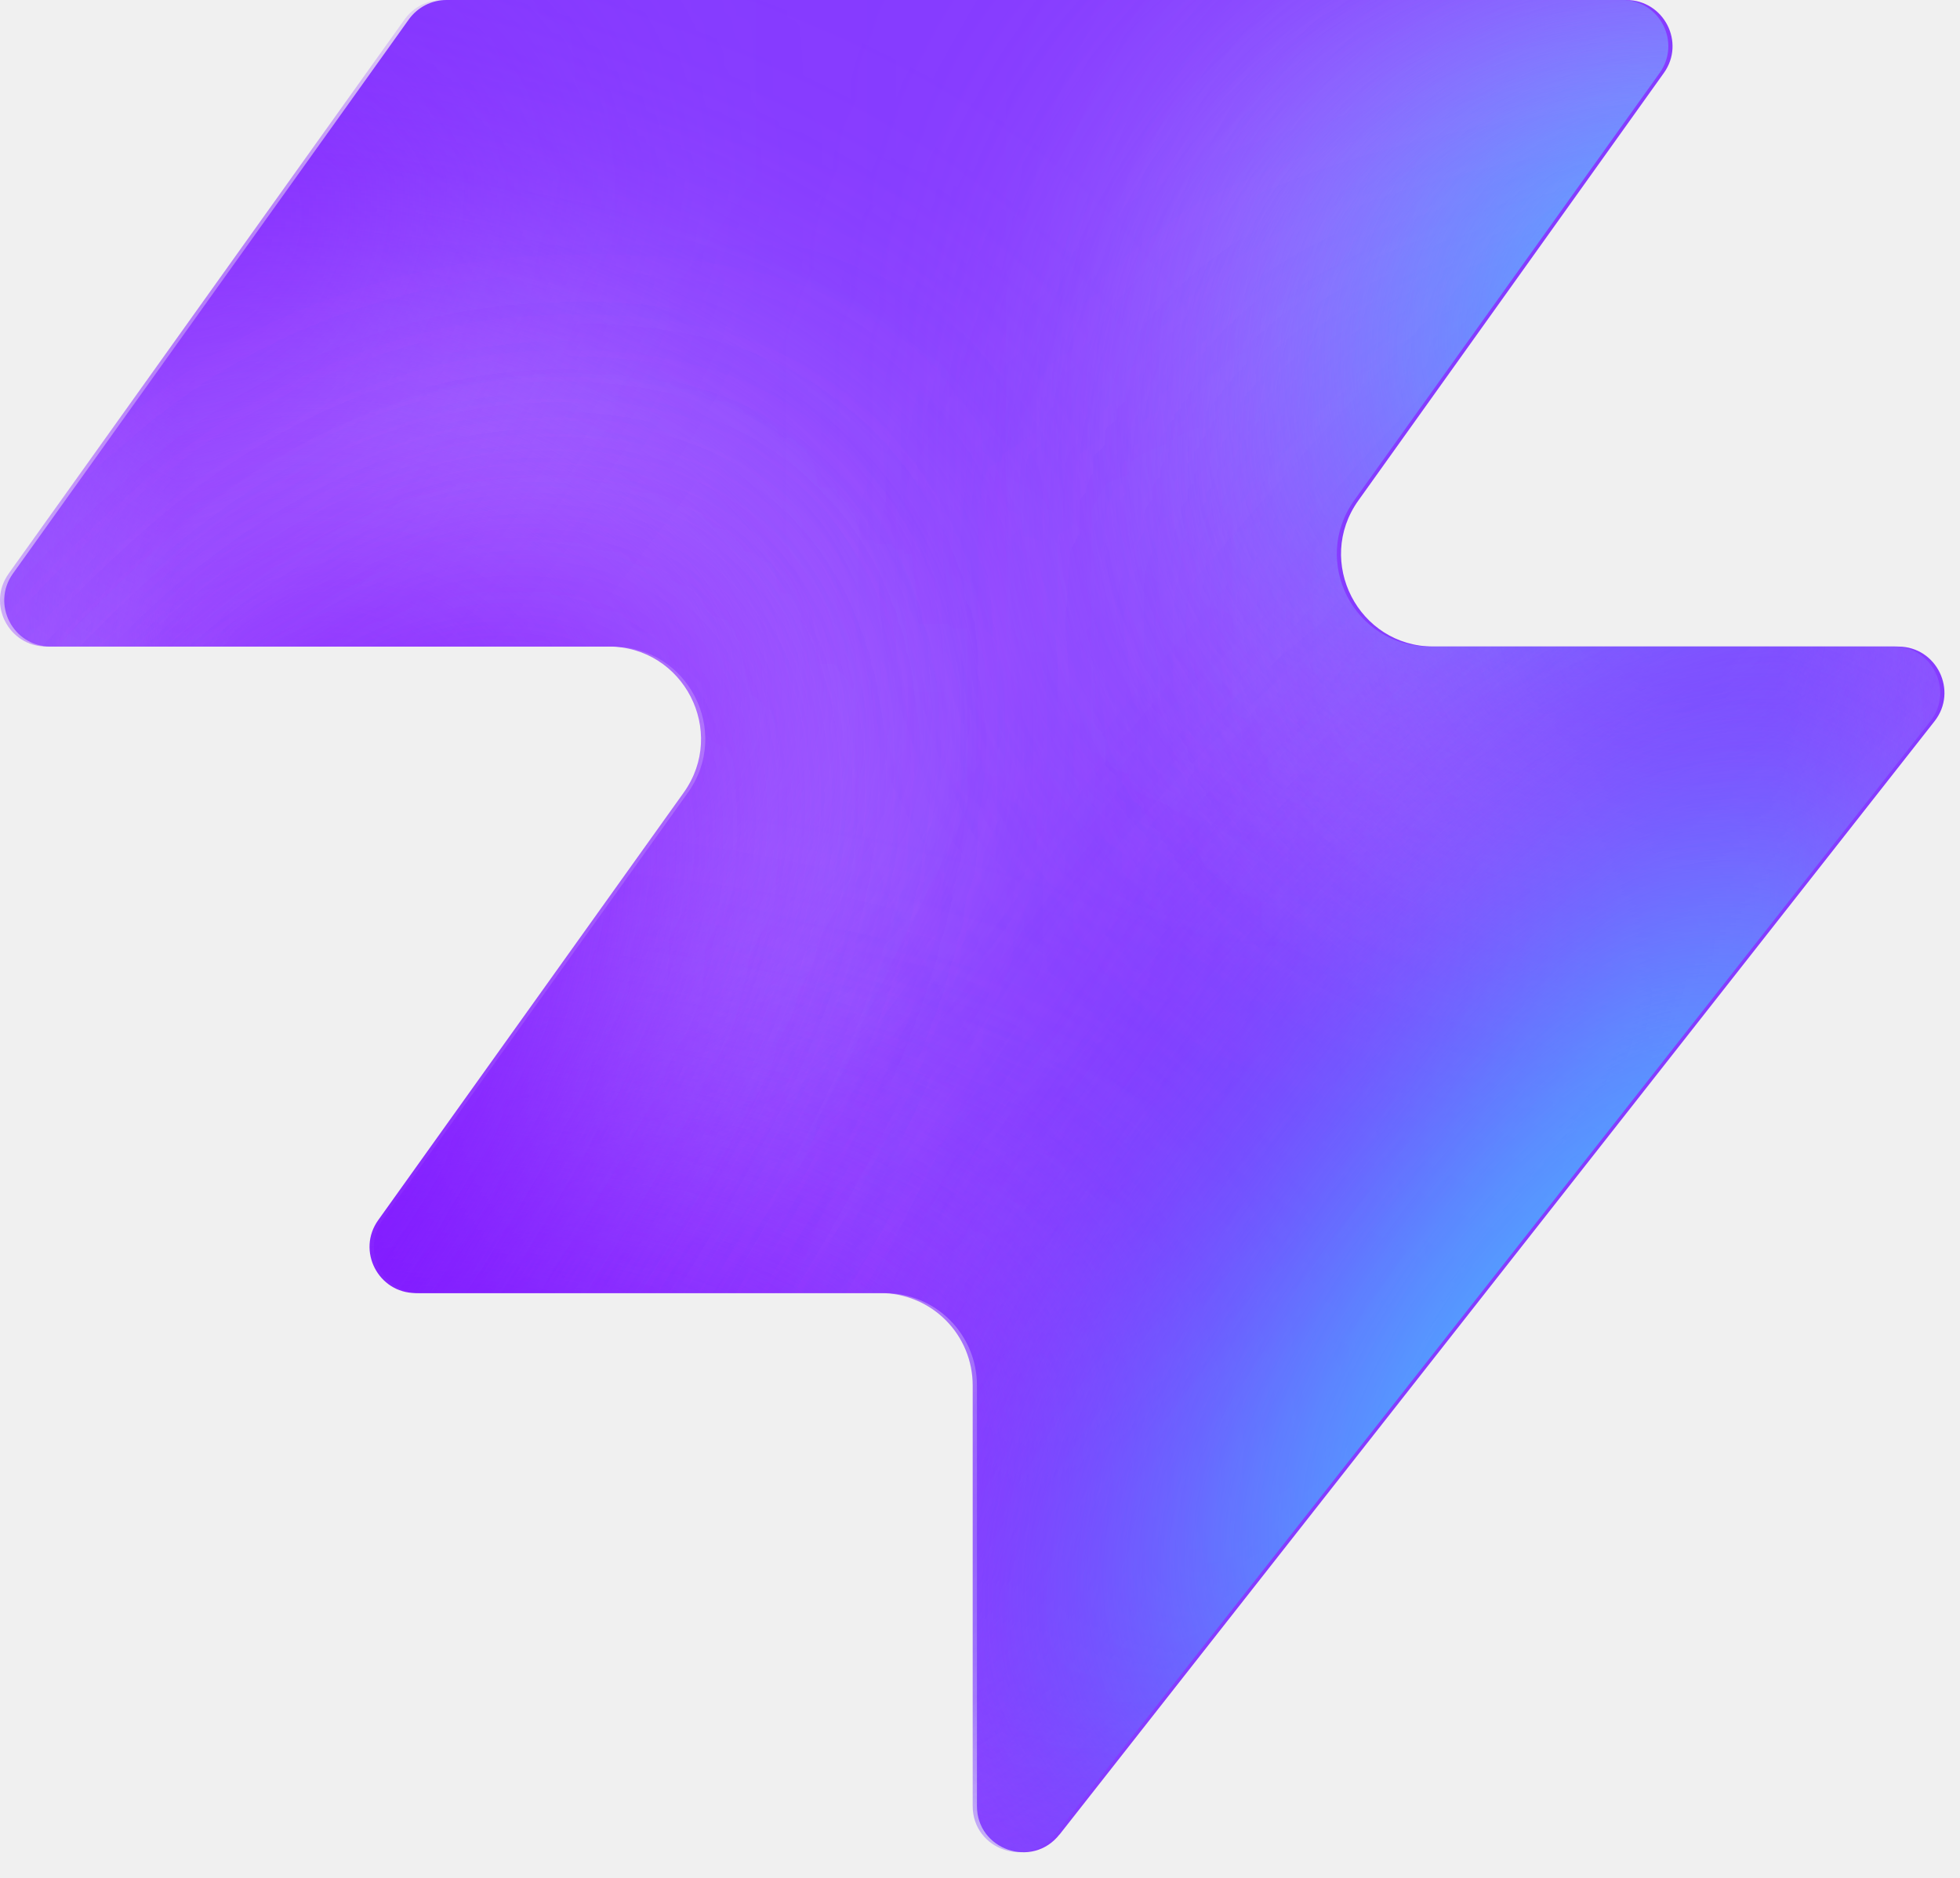
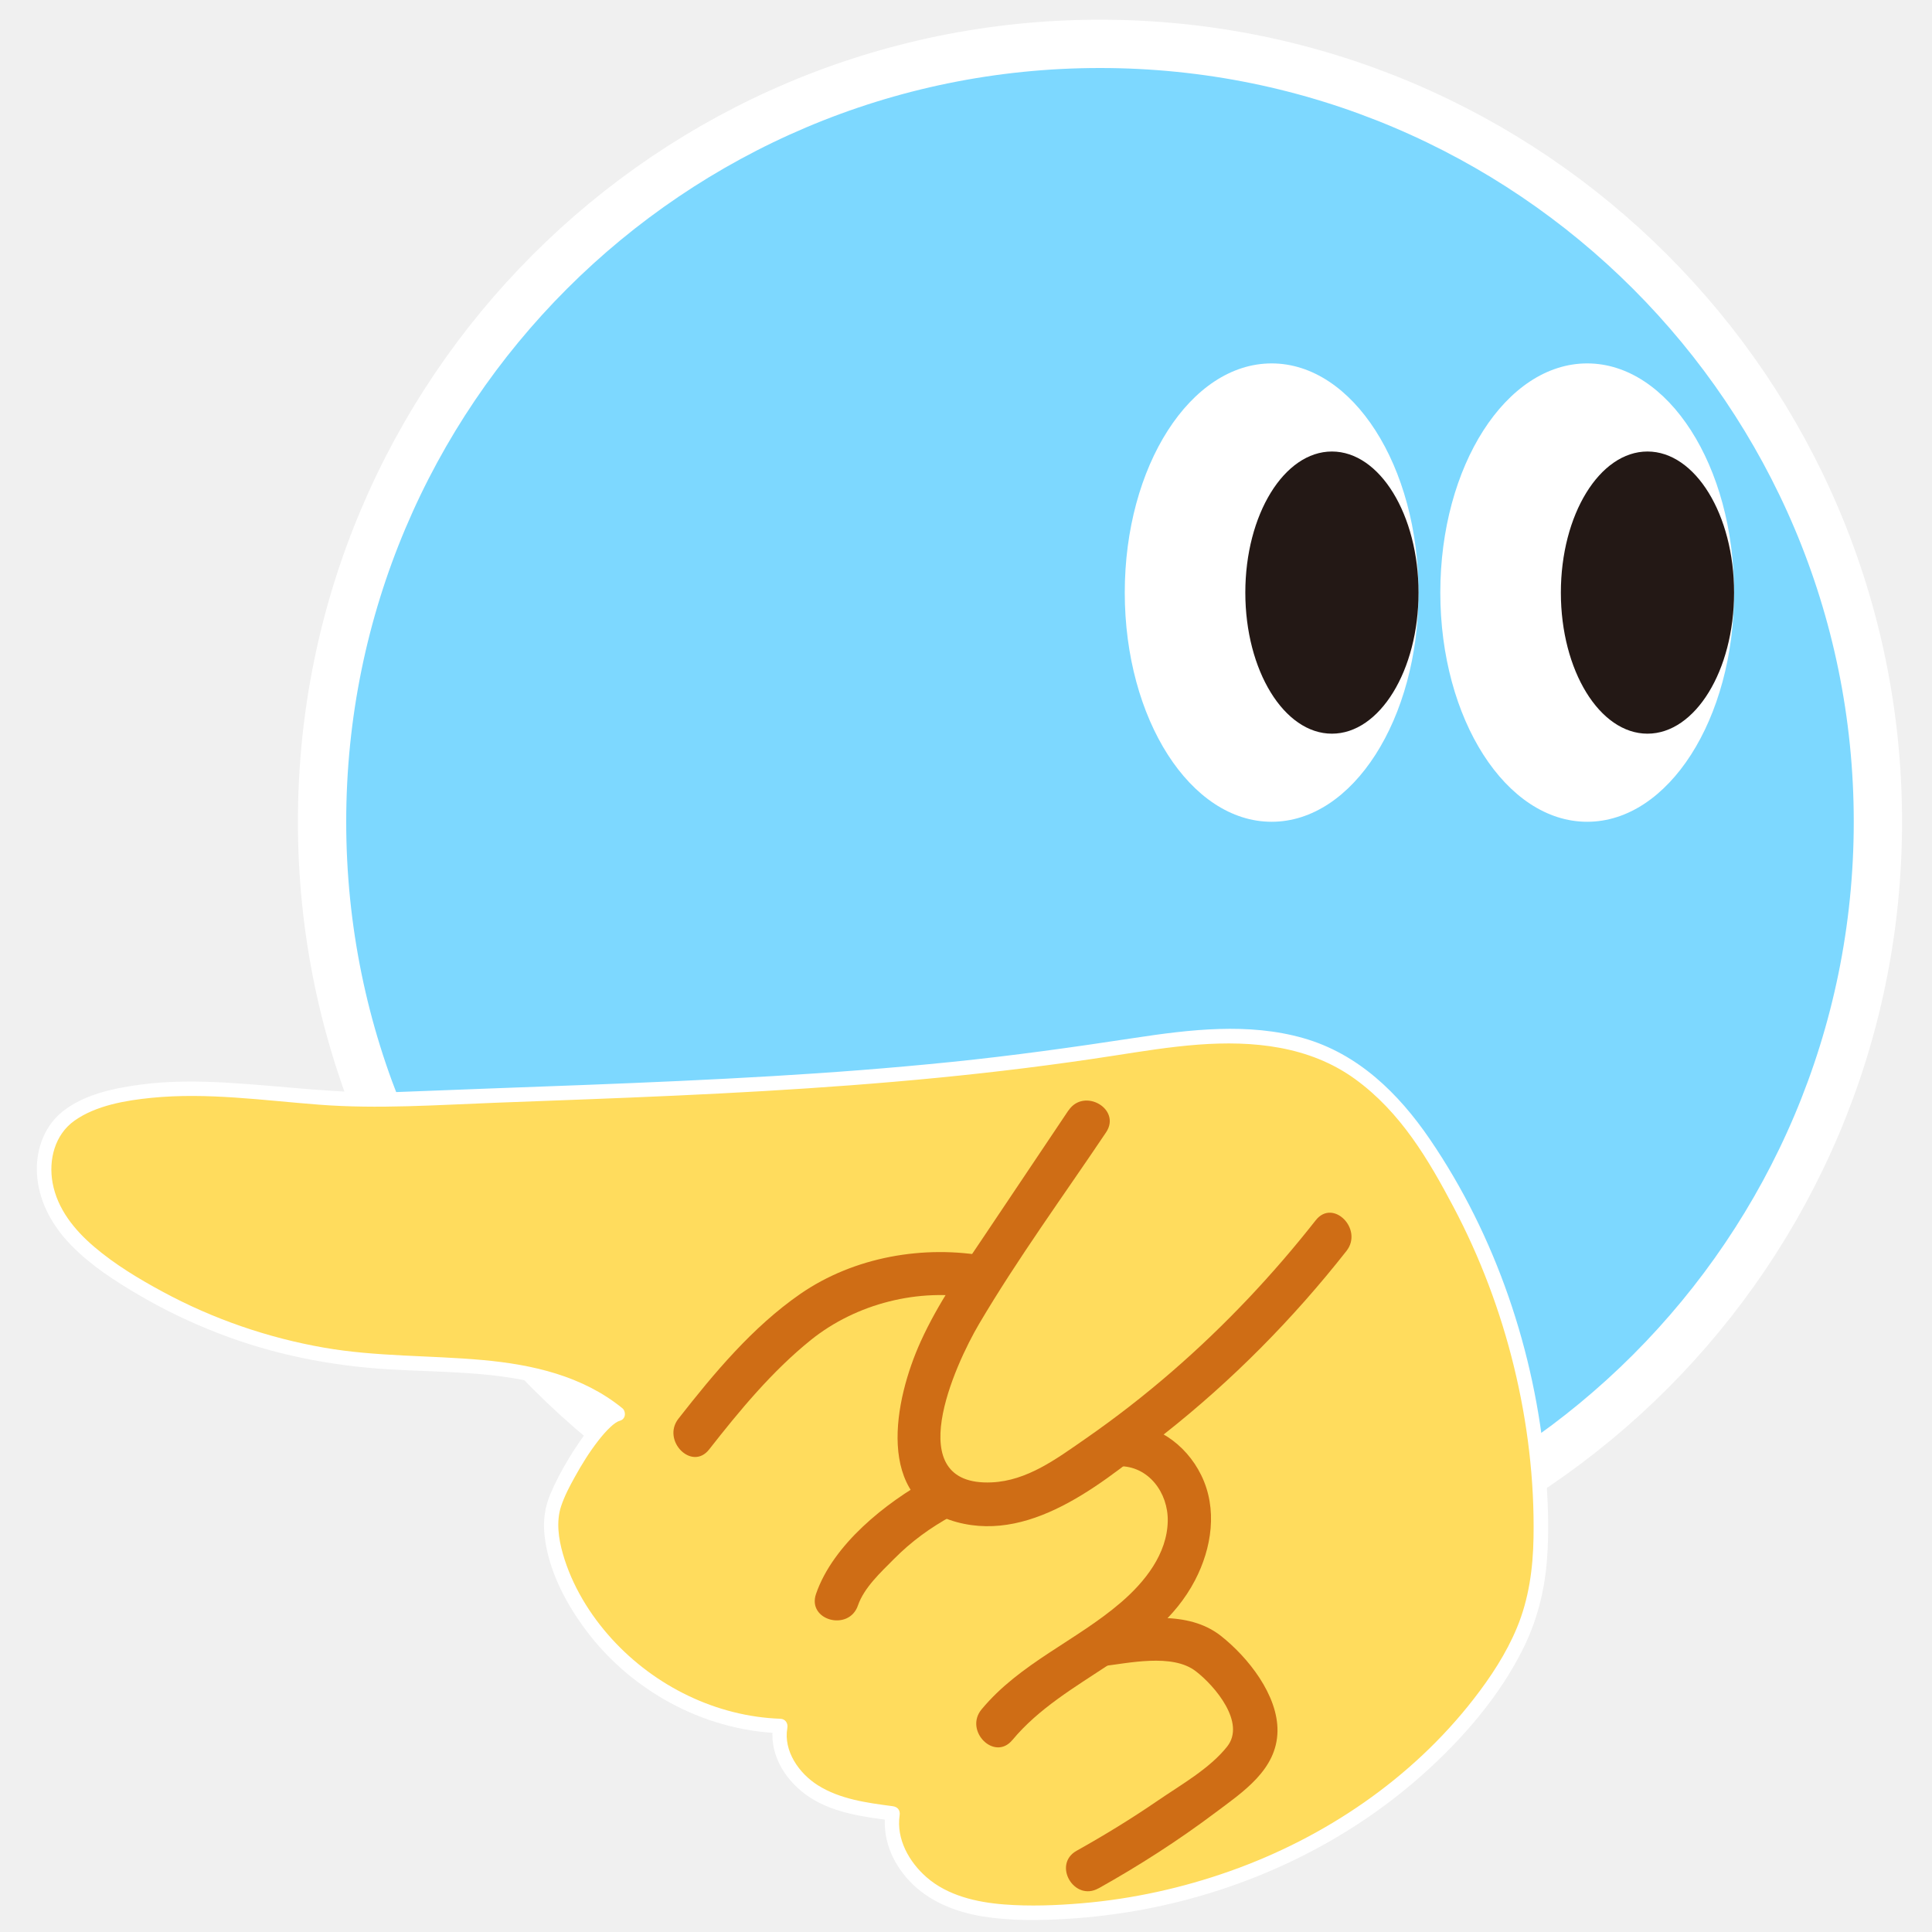
- <svg xmlns="http://www.w3.org/2000/svg" width="48" height="46" fill="none" viewBox="0 0 48 46">
-   <path fill="#863bff" d="M25.946 44.938c-.664.845-2.021.375-2.021-.698V33.937a2.26 2.26 0 0 0-2.262-2.262H10.287c-.92 0-1.456-1.04-.92-1.788l7.48-10.471c1.07-1.497 0-3.578-1.842-3.578H1.237c-.92 0-1.456-1.04-.92-1.788L10.013.474c.214-.297.556-.474.92-.474h28.894c.92 0 1.456 1.04.92 1.788l-7.48 10.471c-1.07 1.498 0 3.579 1.842 3.579h11.377c.943 0 1.473 1.088.89 1.83L25.947 44.94z" style="fill:#863bff;fill:color(display-p3 .525 .23 1);fill-opacity:1" />
-   <mask id="a" width="48" height="46" x="0" y="0" maskUnits="userSpaceOnUse" style="mask-type:alpha">
-     <path fill="#000" d="M25.842 44.938c-.664.844-2.021.375-2.021-.698V33.937a2.26 2.26 0 0 0-2.262-2.262H10.183c-.92 0-1.456-1.04-.92-1.788l7.48-10.471c1.07-1.498 0-3.579-1.842-3.579H1.133c-.92 0-1.456-1.04-.92-1.787L9.91.473c.214-.297.556-.474.92-.474h28.894c.92 0 1.456 1.04.92 1.788l-7.48 10.471c-1.07 1.498 0 3.578 1.842 3.578h11.377c.943 0 1.473 1.088.89 1.832L25.843 44.94z" style="fill:#000;fill-opacity:1" />
-   </mask>
-   <g mask="url(#a)">
-     <g filter="url(#b)">
-       <ellipse cx="5.508" cy="14.704" fill="#ede6ff" rx="5.508" ry="14.704" style="fill:#ede6ff;fill:color(display-p3 .927 .903 1);fill-opacity:1" transform="matrix(.00324 1 1 -.00324 -4.47 31.516)" />
-     </g>
-     <g filter="url(#c)">
-       <ellipse cx="10.399" cy="29.851" fill="#ede6ff" rx="10.399" ry="29.851" style="fill:#ede6ff;fill:color(display-p3 .927 .903 1);fill-opacity:1" transform="matrix(.00324 1 1 -.00324 -39.328 7.883)" />
-     </g>
-     <g filter="url(#d)">
-       <ellipse cx="5.508" cy="30.487" fill="#7e14ff" rx="5.508" ry="30.487" style="fill:#7e14ff;fill:color(display-p3 .492 .077 1);fill-opacity:1" transform="rotate(89.814 -25.913 -14.639)scale(1 -1)" />
-     </g>
-     <g filter="url(#e)">
-       <ellipse cx="5.508" cy="30.599" fill="#7e14ff" rx="5.508" ry="30.599" style="fill:#7e14ff;fill:color(display-p3 .492 .077 1);fill-opacity:1" transform="rotate(89.814 -32.644 -3.334)scale(1 -1)" />
-     </g>
-     <g filter="url(#f)">
-       <ellipse cx="5.508" cy="30.599" fill="#7e14ff" rx="5.508" ry="30.599" style="fill:#7e14ff;fill:color(display-p3 .492 .077 1);fill-opacity:1" transform="matrix(.00324 1 1 -.00324 -34.34 30.47)" />
-     </g>
-     <g filter="url(#g)">
-       <ellipse cx="14.072" cy="22.078" fill="#ede6ff" rx="14.072" ry="22.078" style="fill:#ede6ff;fill:color(display-p3 .927 .903 1);fill-opacity:1" transform="rotate(93.35 24.506 48.493)scale(-1 1)" />
-     </g>
-     <g filter="url(#h)">
-       <ellipse cx="3.47" cy="21.501" fill="#7e14ff" rx="3.47" ry="21.501" style="fill:#7e14ff;fill:color(display-p3 .492 .077 1);fill-opacity:1" transform="rotate(89.009 28.708 47.59)scale(-1 1)" />
-     </g>
-     <g filter="url(#i)">
-       <ellipse cx="3.47" cy="21.501" fill="#7e14ff" rx="3.47" ry="21.501" style="fill:#7e14ff;fill:color(display-p3 .492 .077 1);fill-opacity:1" transform="rotate(89.009 28.708 47.59)scale(-1 1)" />
-     </g>
-     <g filter="url(#j)">
-       <ellipse cx=".387" cy="8.972" fill="#7e14ff" rx="4.407" ry="29.108" style="fill:#7e14ff;fill:color(display-p3 .492 .077 1);fill-opacity:1" transform="rotate(39.51 .387 8.972)" />
-     </g>
-     <g filter="url(#k)">
-       <ellipse cx="47.523" cy="-6.092" fill="#7e14ff" rx="4.407" ry="29.108" style="fill:#7e14ff;fill:color(display-p3 .492 .077 1);fill-opacity:1" transform="rotate(37.892 47.523 -6.092)" />
-     </g>
-     <g filter="url(#l)">
-       <ellipse cx="41.412" cy="6.333" fill="#47bfff" rx="5.971" ry="9.665" style="fill:#47bfff;fill:color(display-p3 .28 .748 1);fill-opacity:1" transform="rotate(37.892 41.412 6.333)" />
-     </g>
-     <g filter="url(#m)">
-       <ellipse cx="-1.879" cy="38.332" fill="#7e14ff" rx="4.407" ry="29.108" style="fill:#7e14ff;fill:color(display-p3 .492 .077 1);fill-opacity:1" transform="rotate(37.892 -1.88 38.332)" />
-     </g>
-     <g filter="url(#n)">
-       <ellipse cx="-1.879" cy="38.332" fill="#7e14ff" rx="4.407" ry="29.108" style="fill:#7e14ff;fill:color(display-p3 .492 .077 1);fill-opacity:1" transform="rotate(37.892 -1.88 38.332)" />
-     </g>
-     <g filter="url(#o)">
-       <ellipse cx="35.651" cy="29.907" fill="#7e14ff" rx="4.407" ry="29.108" style="fill:#7e14ff;fill:color(display-p3 .492 .077 1);fill-opacity:1" transform="rotate(37.892 35.651 29.907)" />
-     </g>
-     <g filter="url(#p)">
-       <ellipse cx="38.418" cy="32.4" fill="#47bfff" rx="5.971" ry="15.297" style="fill:#47bfff;fill:color(display-p3 .28 .748 1);fill-opacity:1" transform="rotate(37.892 38.418 32.4)" />
-     </g>
+ <svg xmlns="http://www.w3.org/2000/svg" id="_レイヤー_1" data-name="レイヤー 1" viewBox="0 0 400 400">
+   <defs>
+     <style>
+       .cls-1 {
+         fill: #231815;
+       }
+ 
+       .cls-2 {
+         fill: #fff;
+       }
+ 
+       .cls-3 {
+         fill: #7dd8ff;
+         stroke: #fff;
+         stroke-miterlimit: 10;
+         stroke-width: 10px;
+       }
+ 
+       .cls-4 {
+         fill: #cf6d15;
+       }
+ 
+       .cls-5 {
+         fill: #ffdc5d;
+       }
+     </style>
+   </defs>
+   <circle class="cls-3" cx="227.74" cy="170.14" r="161.06" />
+   <g>
+     <path class="cls-5" d="M127.76,292.59c-14.12-11.57-34.29-9.26-52.47-10.97-18.13-1.7-35.81-7.96-50.97-18.05-5.31-3.53-10.48-7.72-13.29-13.44s-2.7-13.3,1.77-17.85c2.37-2.42,5.65-3.72,8.9-4.68,18.02-5.31,40.42.82,59.19.04,54.73-2.25,100.2-2.76,151.39-10.85,14.98-2.37,31.19-4.56,44.59,2.53,8.84,4.68,15.28,12.88,20.55,21.39,13.75,22.2,21.3,48.19,21.6,74.3.07,5.86-.23,11.79-1.8,17.44-1.93,7-5.74,13.35-10.11,19.15-21.48,28.46-57.52,44.31-93.17,44.39-6.79.02-13.84-.57-19.77-3.87s-10.45-9.97-9.36-16.67c-5.49-.72-11.16-1.49-15.92-4.33s-8.39-8.32-7.33-13.76c-19.41-.61-37.89-13.51-45.17-31.51-1.68-4.14-2.81-8.68-2.02-13.08.79-4.4,9.2-18.97,13.54-20.05" />
+     <path class="cls-2" d="M128.82,291.53c-8.25-6.68-18.55-9.01-28.9-9.95-10.96-.99-22.01-.67-32.88-2.57-11.64-2.04-22.95-5.94-33.34-11.56-4.96-2.68-9.92-5.66-14.22-9.33-4.08-3.48-7.6-7.82-8.59-13.21-.87-4.76.44-9.98,4.52-12.88,4.44-3.16,10.6-4.2,15.9-4.73,11.57-1.16,23.2.53,34.73,1.41,12.21.94,24.41.06,36.63-.4s24.9-.91,37.35-1.48c24.11-1.1,48.21-2.7,72.17-5.69,6.15-.77,12.28-1.62,18.4-2.57,5.81-.9,11.62-1.85,17.49-2.29,11.34-.85,22.99.26,32.46,7.12s15.24,16.75,20.38,26.47c5.53,10.46,9.73,21.6,12.53,33.09s4.26,23.49,4.05,35.39c-.11,6.39-.97,12.71-3.43,18.64-2.21,5.33-5.44,10.24-8.97,14.78-12.83,16.51-30.8,28.67-50.43,35.62-9.88,3.5-20.21,5.77-30.66,6.66-5.36.45-10.81.66-16.17.24-5.64-.44-11.66-1.82-16.02-5.64-3.6-3.15-6.28-7.89-5.56-12.8.16-1.06-.4-1.76-1.45-1.9-5.28-.69-10.88-1.43-15.48-4.33-3.89-2.45-7.16-7.08-6.32-11.87.17-.97-.4-1.86-1.45-1.9-13.26-.47-25.95-6.73-34.86-16.5-4.57-5.01-8.29-11.1-10.16-17.64-.9-3.14-1.42-6.69-.37-9.86.71-2.13,1.77-4.14,2.86-6.1,1.42-2.57,2.99-5.1,4.8-7.43.79-1.02,1.64-2.02,2.59-2.9.32-.3.65-.58,1.01-.82.41-.27.6-.36.89-.44,1.86-.51,1.07-3.41-.8-2.89-1.99.55-3.58,2.27-4.88,3.79-1.85,2.16-3.46,4.54-4.92,6.97s-2.73,4.81-3.8,7.36c-1.13,2.7-1.5,5.47-1.19,8.41.8,7.63,4.8,14.95,9.49,20.89,4.42,5.59,10.03,10.28,16.27,13.71,7.08,3.89,14.99,6.16,23.07,6.45l-1.45-1.9c-1.03,5.83,2.13,11.25,6.75,14.62,5.15,3.75,11.8,4.57,17.94,5.38l-1.45-1.9c-.79,5.37,1.27,10.49,4.95,14.4,3.99,4.23,9.58,6.43,15.23,7.34s11.6.84,17.37.49c5.37-.32,10.72-.99,16-1.98,21.21-4,41.52-13.5,57.66-27.91,8.23-7.34,15.88-16.15,20.8-26.08,2.85-5.74,4.4-11.82,4.91-18.2.5-6.33.24-12.76-.32-19.07-2.14-24.11-10.24-48.13-23.91-68.17-6.49-9.51-14.84-17.69-26.17-20.93-11.4-3.26-23.53-1.79-35.05-.04-12.6,1.92-25.2,3.68-37.88,4.97s-24.68,2.2-37.04,2.93c-25.83,1.53-51.69,2.24-77.54,3.29-11.97.49-23.8-1.29-35.72-1.95-5.93-.33-11.89-.36-17.79.45-5.45.74-11.53,2.04-15.92,5.56-4.07,3.27-5.74,8.61-5.21,13.71.56,5.44,3.31,10.16,7.08,14.02,4.02,4.12,9,7.33,13.94,10.23,5.26,3.09,10.78,5.73,16.47,7.93,11.28,4.37,23.12,6.73,35.18,7.46,10.82.65,21.93.35,32.47,3.27,5,1.39,9.78,3.58,13.83,6.87,1.49,1.2,3.62-.91,2.12-2.12h0Z" />
  </g>
-   <defs>
-     <filter id="b" width="60.045" height="41.654" x="-19.77" y="16.149" color-interpolation-filters="sRGB" filterUnits="userSpaceOnUse">
-       <feFlood flood-opacity="0" result="BackgroundImageFix" />
-       <feBlend in="SourceGraphic" in2="BackgroundImageFix" result="shape" />
-       <feGaussianBlur result="effect1_foregroundBlur_2002_17158" stdDeviation="7.659" />
-     </filter>
-     <filter id="c" width="90.34" height="51.437" x="-54.613" y="-7.533" color-interpolation-filters="sRGB" filterUnits="userSpaceOnUse">
-       <feFlood flood-opacity="0" result="BackgroundImageFix" />
-       <feBlend in="SourceGraphic" in2="BackgroundImageFix" result="shape" />
-       <feGaussianBlur result="effect1_foregroundBlur_2002_17158" stdDeviation="7.659" />
-     </filter>
-     <filter id="d" width="79.355" height="29.4" x="-49.64" y="2.03" color-interpolation-filters="sRGB" filterUnits="userSpaceOnUse">
-       <feFlood flood-opacity="0" result="BackgroundImageFix" />
-       <feBlend in="SourceGraphic" in2="BackgroundImageFix" result="shape" />
-       <feGaussianBlur result="effect1_foregroundBlur_2002_17158" stdDeviation="4.596" />
-     </filter>
-     <filter id="e" width="79.579" height="29.4" x="-45.045" y="20.029" color-interpolation-filters="sRGB" filterUnits="userSpaceOnUse">
-       <feFlood flood-opacity="0" result="BackgroundImageFix" />
-       <feBlend in="SourceGraphic" in2="BackgroundImageFix" result="shape" />
-       <feGaussianBlur result="effect1_foregroundBlur_2002_17158" stdDeviation="4.596" />
-     </filter>
-     <filter id="f" width="79.579" height="29.4" x="-43.513" y="21.178" color-interpolation-filters="sRGB" filterUnits="userSpaceOnUse">
-       <feFlood flood-opacity="0" result="BackgroundImageFix" />
-       <feBlend in="SourceGraphic" in2="BackgroundImageFix" result="shape" />
-       <feGaussianBlur result="effect1_foregroundBlur_2002_17158" stdDeviation="4.596" />
-     </filter>
-     <filter id="g" width="74.749" height="58.852" x="15.756" y="-17.901" color-interpolation-filters="sRGB" filterUnits="userSpaceOnUse">
-       <feFlood flood-opacity="0" result="BackgroundImageFix" />
-       <feBlend in="SourceGraphic" in2="BackgroundImageFix" result="shape" />
-       <feGaussianBlur result="effect1_foregroundBlur_2002_17158" stdDeviation="7.659" />
-     </filter>
-     <filter id="h" width="61.377" height="25.362" x="23.548" y="2.284" color-interpolation-filters="sRGB" filterUnits="userSpaceOnUse">
-       <feFlood flood-opacity="0" result="BackgroundImageFix" />
-       <feBlend in="SourceGraphic" in2="BackgroundImageFix" result="shape" />
-       <feGaussianBlur result="effect1_foregroundBlur_2002_17158" stdDeviation="4.596" />
-     </filter>
-     <filter id="i" width="61.377" height="25.362" x="23.548" y="2.284" color-interpolation-filters="sRGB" filterUnits="userSpaceOnUse">
-       <feFlood flood-opacity="0" result="BackgroundImageFix" />
-       <feBlend in="SourceGraphic" in2="BackgroundImageFix" result="shape" />
-       <feGaussianBlur result="effect1_foregroundBlur_2002_17158" stdDeviation="4.596" />
-     </filter>
-     <filter id="j" width="56.045" height="63.649" x="-27.636" y="-22.853" color-interpolation-filters="sRGB" filterUnits="userSpaceOnUse">
-       <feFlood flood-opacity="0" result="BackgroundImageFix" />
-       <feBlend in="SourceGraphic" in2="BackgroundImageFix" result="shape" />
-       <feGaussianBlur result="effect1_foregroundBlur_2002_17158" stdDeviation="4.596" />
-     </filter>
-     <filter id="k" width="54.814" height="64.646" x="20.116" y="-38.415" color-interpolation-filters="sRGB" filterUnits="userSpaceOnUse">
-       <feFlood flood-opacity="0" result="BackgroundImageFix" />
-       <feBlend in="SourceGraphic" in2="BackgroundImageFix" result="shape" />
-       <feGaussianBlur result="effect1_foregroundBlur_2002_17158" stdDeviation="4.596" />
-     </filter>
-     <filter id="l" width="33.541" height="35.313" x="24.641" y="-11.323" color-interpolation-filters="sRGB" filterUnits="userSpaceOnUse">
-       <feFlood flood-opacity="0" result="BackgroundImageFix" />
-       <feBlend in="SourceGraphic" in2="BackgroundImageFix" result="shape" />
-       <feGaussianBlur result="effect1_foregroundBlur_2002_17158" stdDeviation="4.596" />
-     </filter>
-     <filter id="m" width="54.814" height="64.646" x="-29.286" y="6.009" color-interpolation-filters="sRGB" filterUnits="userSpaceOnUse">
-       <feFlood flood-opacity="0" result="BackgroundImageFix" />
-       <feBlend in="SourceGraphic" in2="BackgroundImageFix" result="shape" />
-       <feGaussianBlur result="effect1_foregroundBlur_2002_17158" stdDeviation="4.596" />
-     </filter>
-     <filter id="n" width="54.814" height="64.646" x="-29.286" y="6.009" color-interpolation-filters="sRGB" filterUnits="userSpaceOnUse">
-       <feFlood flood-opacity="0" result="BackgroundImageFix" />
-       <feBlend in="SourceGraphic" in2="BackgroundImageFix" result="shape" />
-       <feGaussianBlur result="effect1_foregroundBlur_2002_17158" stdDeviation="4.596" />
-     </filter>
-     <filter id="o" width="54.814" height="64.646" x="8.244" y="-2.416" color-interpolation-filters="sRGB" filterUnits="userSpaceOnUse">
-       <feFlood flood-opacity="0" result="BackgroundImageFix" />
-       <feBlend in="SourceGraphic" in2="BackgroundImageFix" result="shape" />
-       <feGaussianBlur result="effect1_foregroundBlur_2002_17158" stdDeviation="4.596" />
-     </filter>
-     <filter id="p" width="39.409" height="43.623" x="18.713" y="10.588" color-interpolation-filters="sRGB" filterUnits="userSpaceOnUse">
-       <feFlood flood-opacity="0" result="BackgroundImageFix" />
-       <feBlend in="SourceGraphic" in2="BackgroundImageFix" result="shape" />
-       <feGaussianBlur result="effect1_foregroundBlur_2002_17158" stdDeviation="4.596" />
-     </filter>
-   </defs>
+   <g>
+     <path class="cls-4" d="M221.22,229.88c-5.76,8.59-11.52,17.18-17.28,25.77-4.78,7.12-9.74,14.21-13.3,22.05-5.48,12.05-9.71,32.81,7.46,37.44,16.12,4.35,31.33-9.08,43.01-18.29,14.03-11.07,26.62-23.81,37.66-37.85,3.54-4.5-2.78-10.92-6.36-6.36-8.9,11.32-18.8,21.81-29.68,31.25-5.8,5.03-11.86,9.74-18.17,14.11-5.82,4.03-11.9,8.58-19.24,8.91-19.06.85-7.65-24.27-2.6-32.83,8.04-13.62,17.47-26.52,26.28-39.64,3.23-4.82-4.56-9.33-7.77-4.54h0Z" />
+     <path class="cls-4" d="M204.5,260.13c-13.16-2.45-27.67.07-38.8,7.76-9.9,6.85-17.88,16.43-25.24,25.84-3.53,4.51,2.8,10.92,6.36,6.36,6.32-8.07,13.05-16.21,21.06-22.66,9.39-7.55,22.38-10.83,34.21-8.63,5.66,1.05,8.09-7.62,2.39-8.68h0Z" />
+     <path class="cls-4" d="M192.54,306.07c-9.15,5.04-20.04,13.65-23.59,23.93-1.89,5.49,6.8,7.84,8.68,2.39,1.28-3.72,4.76-6.89,7.46-9.62,3.6-3.64,7.51-6.47,11.99-8.93,5.08-2.79.54-10.57-4.54-7.77h0Z" />
+     <path class="cls-4" d="M209.6,360.26c10.82-13.03,29.65-17.45,37.8-33.05,3.5-6.7,4.73-14.82,1.29-21.81-3.24-6.57-9.68-10.96-17.06-10.84-5.79.09-5.8,9.09,0,9,6.16-.1,10.25,5.51,10.14,11.36-.12,6.81-4.75,12.6-9.67,16.83-9.27,7.98-20.91,12.56-28.87,22.15-3.68,4.42,2.66,10.83,6.36,6.36h0Z" />
+     <path class="cls-4" d="M227.45,390.96c8.37-4.69,16.45-9.87,24.12-15.63,5.74-4.31,12.8-8.92,12.92-16.9.12-7.49-6.11-15.32-11.73-19.75-6.84-5.38-16.81-3.61-24.83-2.66-5.68.67-5.75,9.68,0,9s14.76-2.76,19.63.98c4.03,3.09,10.39,10.69,6.52,15.59-3.59,4.56-9.62,7.95-14.36,11.2-5.44,3.73-11.06,7.17-16.82,10.39-5.05,2.83-.52,10.61,4.54,7.77h0Z" />
+   </g>
+   <ellipse class="cls-2" cx="328.61" cy="122.69" rx="30.41" ry="47.45" />
+   <ellipse class="cls-1" cx="341.09" cy="122.69" rx="17.93" ry="29.21" />
+   <ellipse class="cls-2" cx="263.28" cy="122.69" rx="30.41" ry="47.45" />
+   <ellipse class="cls-1" cx="275.76" cy="122.69" rx="17.93" ry="29.21" />
</svg>
